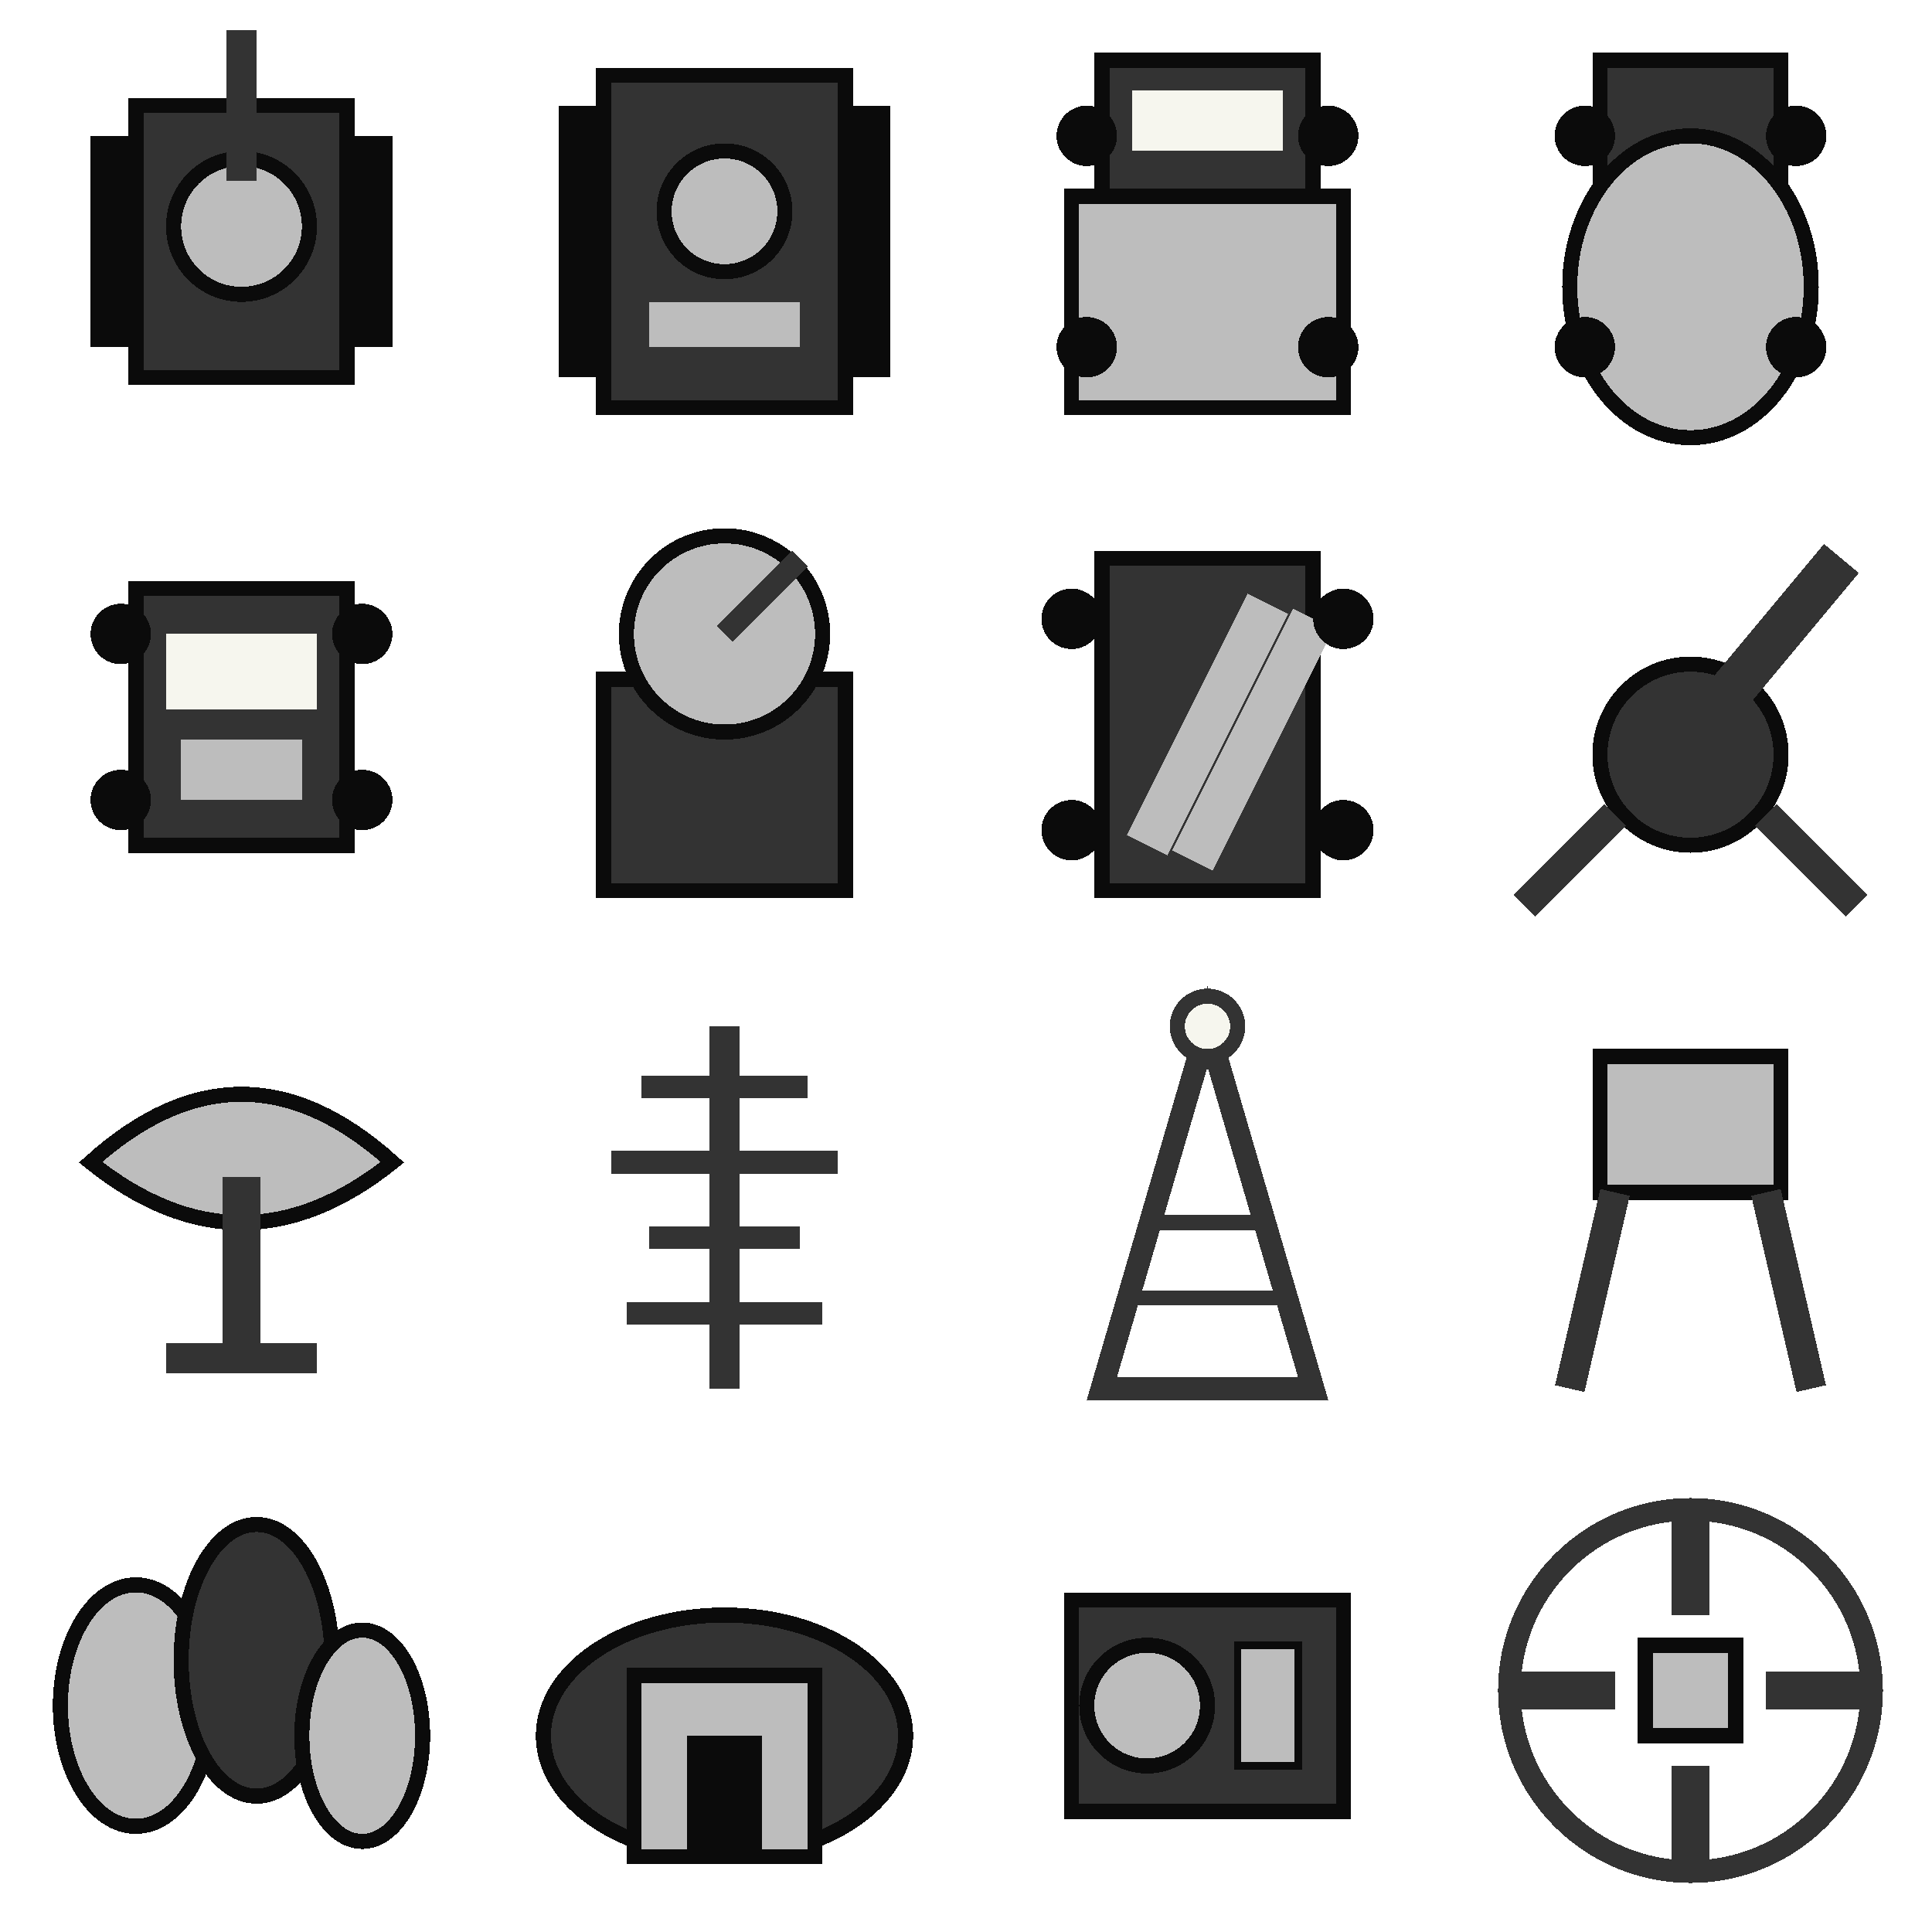
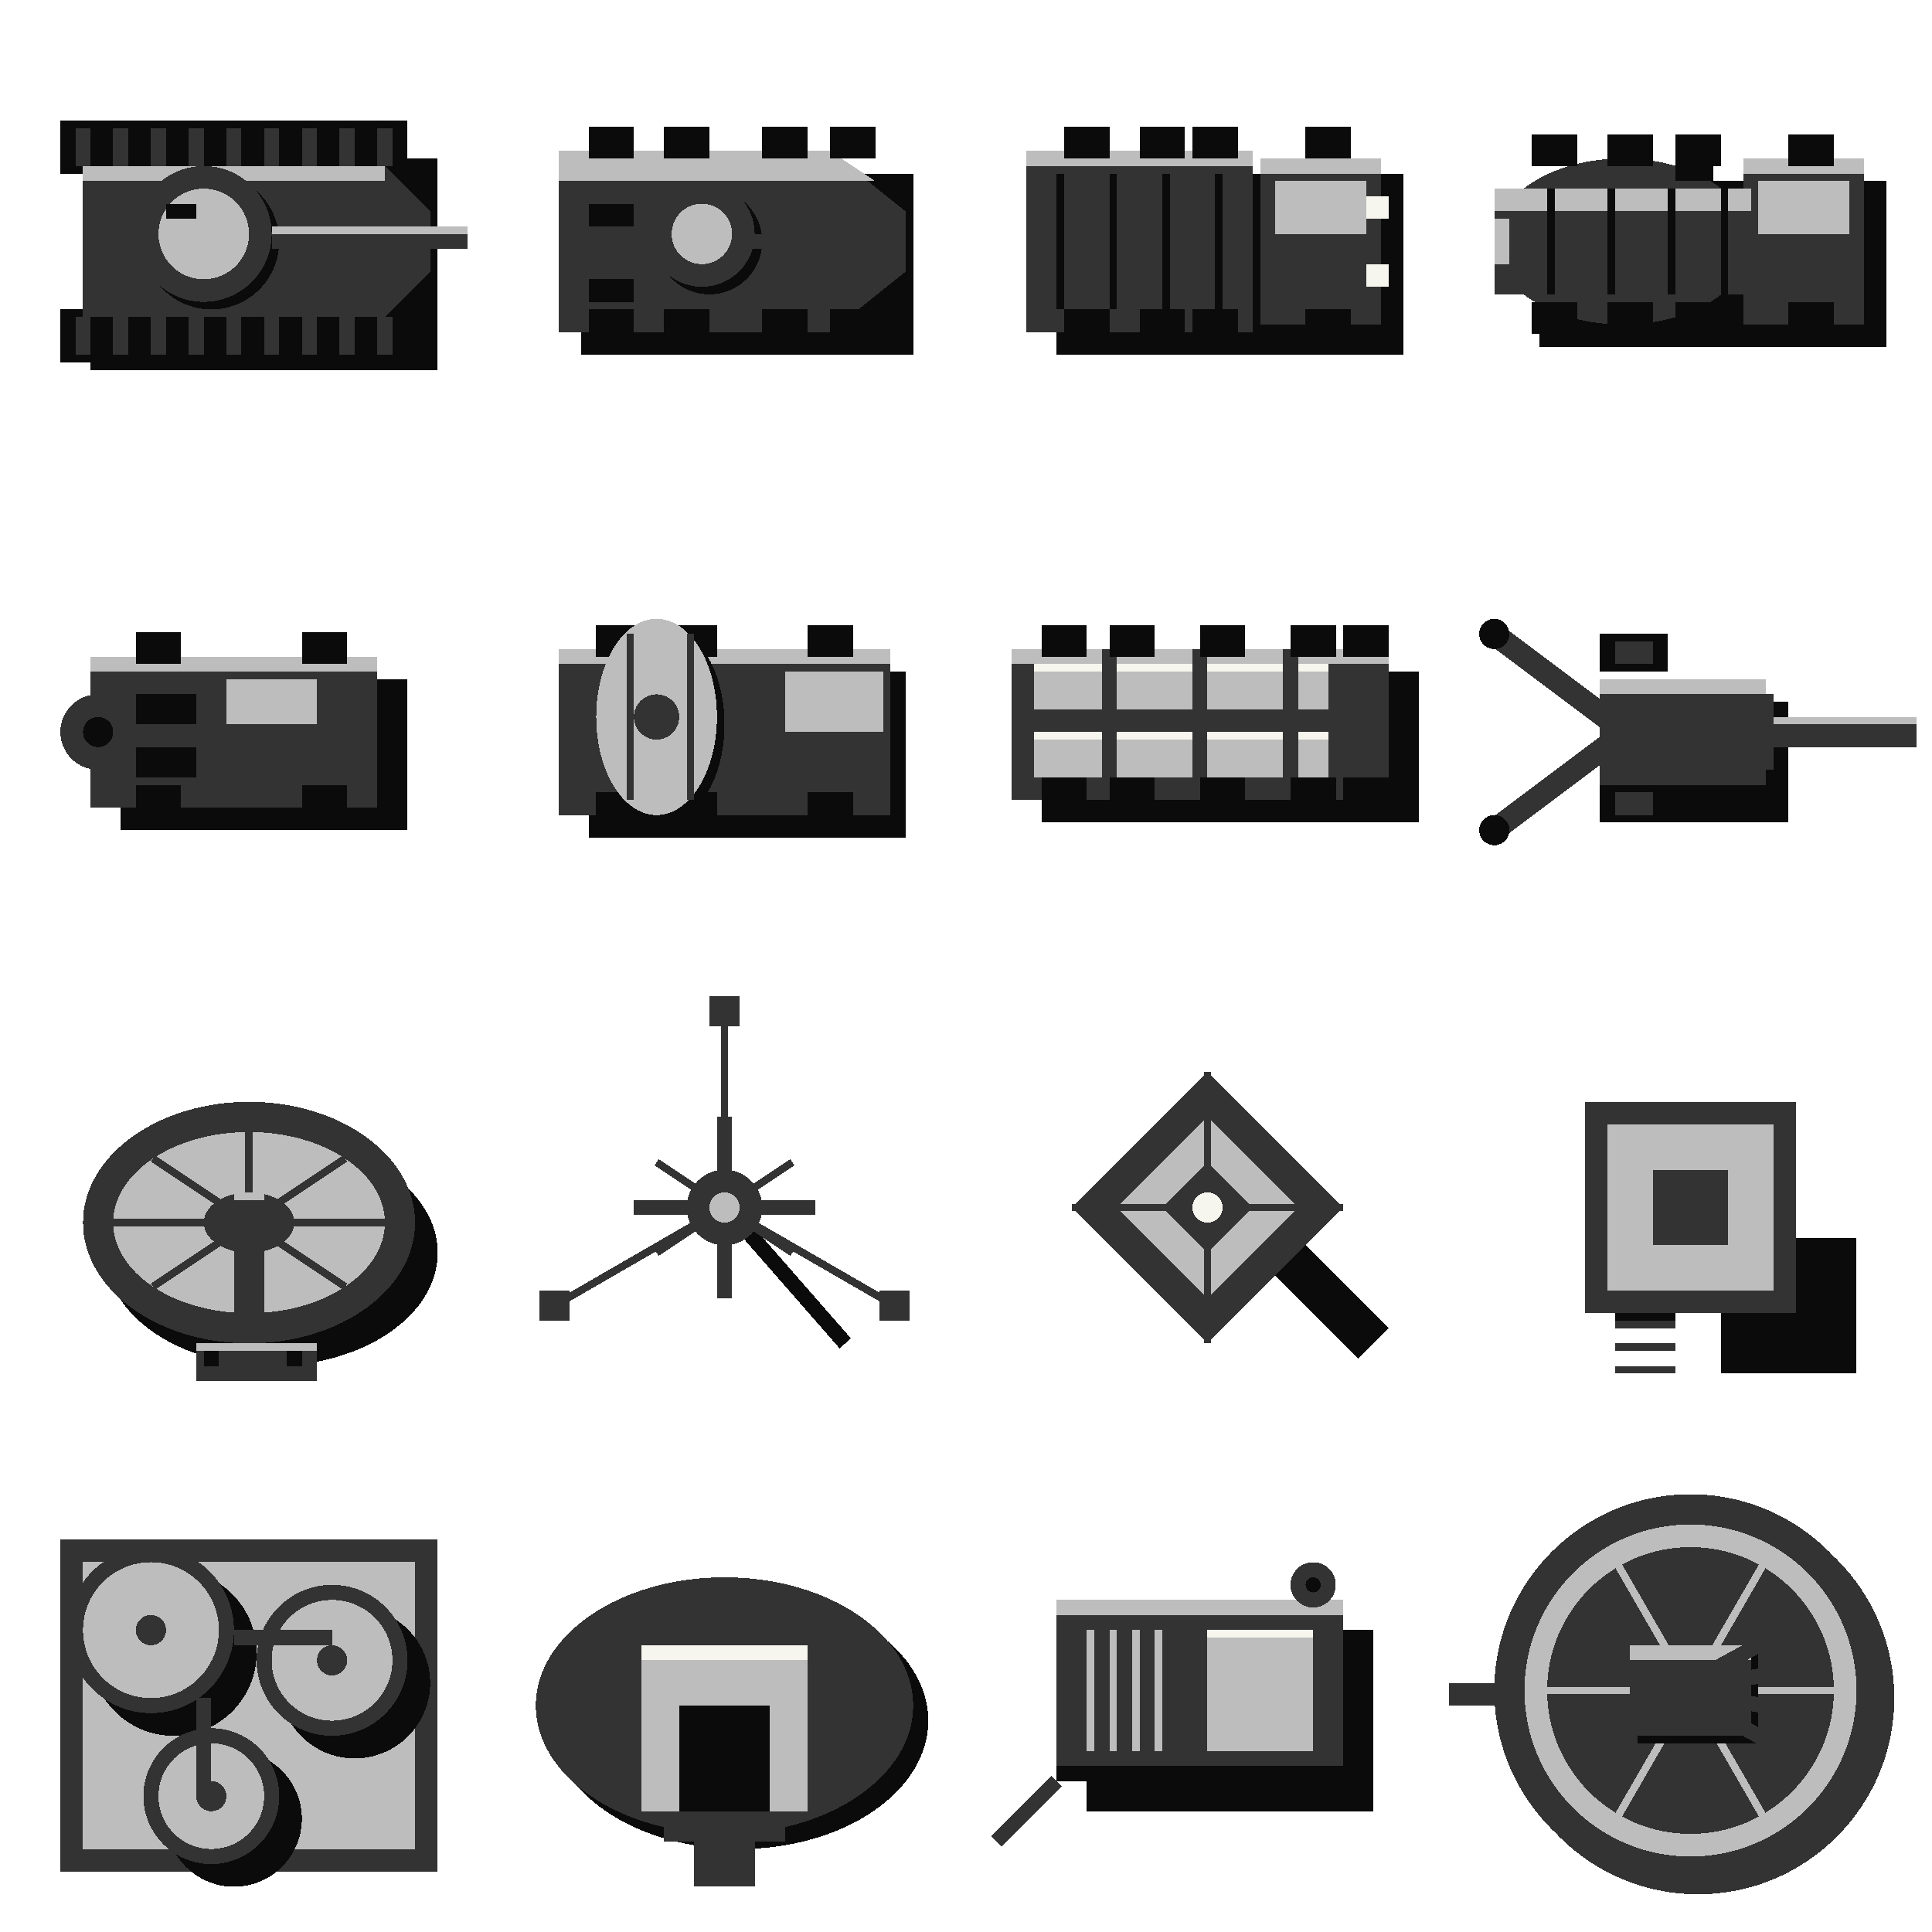
<svg xmlns="http://www.w3.org/2000/svg" width="256" height="256" viewBox="0 0 256 256" shape-rendering="crispEdges">
+   <defs>
+     <clipPath id="cell">
+       <rect width="64" height="64" />
+     </clipPath>
+   </defs>
  <rect width="256" height="256" fill="none" />
-   <g transform="translate(0 0)">
-     <rect x="18" y="14" width="28" height="36" fill="#333333" stroke="#0B0B0B" stroke-width="2" />
-     <rect x="12" y="18" width="6" height="28" fill="#0B0B0B" />
-     <rect x="46" y="18" width="6" height="28" fill="#0B0B0B" />
-     <circle cx="32" cy="30" r="9" fill="#BDBDBD" stroke="#0B0B0B" stroke-width="2" />
-     <rect x="30" y="4" width="4" height="20" fill="#333333" />
-   </g>
-   <g transform="translate(64 0)">
-     <rect x="16" y="10" width="32" height="44" fill="#333333" stroke="#0B0B0B" stroke-width="2" />
-     <rect x="10" y="14" width="6" height="36" fill="#0B0B0B" />
-     <rect x="48" y="14" width="6" height="36" fill="#0B0B0B" />
-     <circle cx="32" cy="28" r="8" fill="#BDBDBD" stroke="#0B0B0B" stroke-width="2" />
-     <rect x="22" y="40" width="20" height="6" fill="#BDBDBD" />
-   </g>
-   <g transform="translate(128 0)">
-     <rect x="18" y="8" width="28" height="18" fill="#333333" stroke="#0B0B0B" stroke-width="2" />
-     <rect x="14" y="26" width="36" height="28" fill="#BDBDBD" stroke="#0B0B0B" stroke-width="2" />
-     <rect x="22" y="12" width="20" height="8" fill="#F6F6EE" />
-     <circle cx="16" cy="18" r="4" fill="#0B0B0B" />
-     <circle cx="48" cy="18" r="4" fill="#0B0B0B" />
-     <circle cx="16" cy="46" r="4" fill="#0B0B0B" />
-     <circle cx="48" cy="46" r="4" fill="#0B0B0B" />
-   </g>
-   <g transform="translate(192 0)">
-     <rect x="20" y="8" width="24" height="16" fill="#333333" stroke="#0B0B0B" stroke-width="2" />
-     <ellipse cx="32" cy="38" rx="16" ry="20" fill="#BDBDBD" stroke="#0B0B0B" stroke-width="2" />
-     <circle cx="18" cy="18" r="4" fill="#0B0B0B" />
-     <circle cx="46" cy="18" r="4" fill="#0B0B0B" />
-     <circle cx="18" cy="46" r="4" fill="#0B0B0B" />
-     <circle cx="46" cy="46" r="4" fill="#0B0B0B" />
-   </g>
-   <g transform="translate(0 64)">
-     <rect x="18" y="14" width="28" height="34" fill="#333333" stroke="#0B0B0B" stroke-width="2" />
-     <rect x="22" y="20" width="20" height="10" fill="#F6F6EE" />
-     <rect x="24" y="34" width="16" height="8" fill="#BDBDBD" />
-     <circle cx="16" cy="20" r="4" fill="#0B0B0B" />
-     <circle cx="48" cy="20" r="4" fill="#0B0B0B" />
-     <circle cx="16" cy="42" r="4" fill="#0B0B0B" />
-     <circle cx="48" cy="42" r="4" fill="#0B0B0B" />
-   </g>
-   <g transform="translate(64 64)">
-     <rect x="16" y="26" width="32" height="28" fill="#333333" stroke="#0B0B0B" stroke-width="2" />
-     <circle cx="32" cy="20" r="13" fill="#BDBDBD" stroke="#0B0B0B" stroke-width="2" />
-     <line x1="32" y1="20" x2="42" y2="10" stroke="#333333" stroke-width="3" />
-   </g>
-   <g transform="translate(128 64)">
-     <rect x="18" y="10" width="28" height="44" fill="#333333" stroke="#0B0B0B" stroke-width="2" />
-     <line x1="24" y1="48" x2="40" y2="16" stroke="#BDBDBD" stroke-width="6" />
-     <line x1="30" y1="50" x2="46" y2="18" stroke="#BDBDBD" stroke-width="6" />
-     <circle cx="14" cy="18" r="4" fill="#0B0B0B" />
-     <circle cx="50" cy="18" r="4" fill="#0B0B0B" />
-     <circle cx="14" cy="46" r="4" fill="#0B0B0B" />
-     <circle cx="50" cy="46" r="4" fill="#0B0B0B" />
-   </g>
-   <g transform="translate(192 64)">
-     <circle cx="32" cy="36" r="12" fill="#333333" stroke="#0B0B0B" stroke-width="2" />
-     <line x1="32" y1="34" x2="52" y2="10" stroke="#333333" stroke-width="6" />
-     <line x1="22" y1="44" x2="10" y2="56" stroke="#333333" stroke-width="4" />
-     <line x1="42" y1="44" x2="54" y2="56" stroke="#333333" stroke-width="4" />
-   </g>
-   <g transform="translate(0 128)">
-     <path d="M12 26 Q32 8 52 26 Q32 42 12 26 Z" fill="#BDBDBD" stroke="#0B0B0B" stroke-width="2" />
-     <line x1="32" y1="28" x2="32" y2="52" stroke="#333333" stroke-width="5" />
-     <line x1="22" y1="52" x2="42" y2="52" stroke="#333333" stroke-width="4" />
-   </g>
-   <g transform="translate(64 128)">
-     <line x1="32" y1="8" x2="32" y2="56" stroke="#333333" stroke-width="4" />
-     <line x1="21" y1="16" x2="43" y2="16" stroke="#333333" stroke-width="3" />
-     <line x1="17" y1="26" x2="47" y2="26" stroke="#333333" stroke-width="3" />
-     <line x1="22" y1="36" x2="42" y2="36" stroke="#333333" stroke-width="3" />
-     <line x1="19" y1="46" x2="45" y2="46" stroke="#333333" stroke-width="3" />
-   </g>
-   <g transform="translate(128 128)">
-     <polygon points="32,8 18,56 46,56" fill="none" stroke="#333333" stroke-width="3" />
-     <line x1="22" y1="44" x2="42" y2="44" stroke="#333333" stroke-width="2" />
-     <line x1="25" y1="34" x2="39" y2="34" stroke="#333333" stroke-width="2" />
-     <circle cx="32" cy="8" r="4" fill="#F6F6EE" stroke="#333333" stroke-width="2" />
-   </g>
-   <g transform="translate(192 128)">
-     <rect x="20" y="12" width="24" height="18" fill="#BDBDBD" stroke="#0B0B0B" stroke-width="2" />
-     <line x1="22" y1="30" x2="16" y2="56" stroke="#333333" stroke-width="4" />
-     <line x1="42" y1="30" x2="48" y2="56" stroke="#333333" stroke-width="4" />
-     <line x1="18" y1="46" x2="46" y2="46" stroke="#33333" stroke-width="3" />
-   </g>
-   <g transform="translate(0 192)">
-     <ellipse cx="18" cy="34" rx="10" ry="16" fill="#BDBDBD" stroke="#0B0B0B" stroke-width="2" />
-     <ellipse cx="34" cy="28" rx="10" ry="18" fill="#333333" stroke="#0B0B0B" stroke-width="2" />
-     <ellipse cx="48" cy="38" rx="8" ry="14" fill="#BDBDBD" stroke="#0B0B0B" stroke-width="2" />
-   </g>
-   <g transform="translate(64 192)">
-     <ellipse cx="32" cy="38" rx="24" ry="16" fill="#333333" stroke="#0B0B0B" stroke-width="2" />
-     <rect x="20" y="30" width="24" height="24" fill="#BDBDBD" stroke="#0B0B0B" stroke-width="2" />
-     <rect x="27" y="38" width="10" height="16" fill="#0B0B0B" />
-   </g>
-   <g transform="translate(128 192)">
-     <rect x="14" y="20" width="36" height="28" fill="#333333" stroke="#0B0B0B" stroke-width="2" />
-     <circle cx="24" cy="34" r="8" fill="#BDBDBD" stroke="#0B0B0B" stroke-width="2" />
-     <rect x="36" y="26" width="8" height="16" fill="#BDBDBD" stroke="#0B0B0B" stroke-width="1" />
-     <line x1="50" y1="26" x2="56" y2="20" stroke="#33333" stroke-width="3" />
-   </g>
-   <g transform="translate(192 192)">
-     <circle cx="32" cy="32" r="24" fill="none" stroke="#333333" stroke-width="3" />
-     <rect x="26" y="26" width="12" height="12" fill="#BDBDBD" stroke="#0B0B0B" stroke-width="2" />
-     <line x1="42.0" y1="32.0" x2="56.0" y2="32.0" stroke="#333333" stroke-width="5" />
-     <line x1="32.0" y1="42.0" x2="32.0" y2="56.0" stroke="#333333" stroke-width="5" />
-     <line x1="22.0" y1="32.0" x2="8.0" y2="32.0" stroke="#333333" stroke-width="5" />
-     <line x1="32" y1="22.0" x2="32" y2="8.0" stroke="#333333" stroke-width="5" />
+   <g transform="translate(0 0)" clip-path="url(#cell)">
+     <rect x="12" y="21" width="46" height="28" fill="#0B0B0B" />
+     <rect x="8" y="16" width="46" height="7" fill="#0B0B0B" />
+     <rect x="8" y="41" width="46" height="7" fill="#0B0B0B" />
+     <path d="M10 17h2v5h-2zM15 17h2v5h-2zM20 17h2v5h-2zM25 17h2v5h-2zM30 17h2v5h-2zM35 17h2v5h-2zM40 17h2v5h-2zM45 17h2v5h-2zM50 17h2v5h-2z" fill="#333333" />
+     <path d="M10 42h2v5h-2zM15 42h2v5h-2zM20 42h2v5h-2zM25 42h2v5h-2zM30 42h2v5h-2zM35 42h2v5h-2zM40 42h2v5h-2zM45 42h2v5h-2zM50 42h2v5h-2z" fill="#333333" />
+     <rect x="11" y="22" width="40" height="20" fill="#333333" />
+     <polygon points="51,22 57,28 57,36 51,42" fill="#333333" />
+     <rect x="11" y="22" width="40" height="2" fill="#BDBDBD" />
+     <circle cx="28" cy="32" r="9" fill="#0B0B0B" />
+     <circle cx="27" cy="31" r="9" fill="#333333" />
+     <circle cx="27" cy="31" r="6" fill="#BDBDBD" />
+     <rect x="36" y="30" width="26" height="3" fill="#333333" />
+     <rect x="36" y="30" width="26" height="1" fill="#BDBDBD" />
+     <path d="M22 27h4v2h-4z" fill="#0B0B0B" />
+   </g>
+   <g transform="translate(64 0)" clip-path="url(#cell)">
+     <rect x="13" y="23" width="44" height="24" fill="#0B0B0B" />
+     <polygon points="10,20 46,20 56,28 56,36 46,44 10,44" fill="#333333" />
+     <polygon points="10,20 46,20 52,24 10,24" fill="#BDBDBD" />
+     <path d="M14 16.8h6v4.2h-6zM24 16.8h6v4.2h-6zM37 16.8h6v4.2h-6zM46 16.8h6v4.2h-6z" fill="#0B0B0B" />
+     <path d="M14 41h6v4.2h-6zM24 41h6v4.2h-6zM37 41h6v4.2h-6zM46 41h6v4.2h-6z" fill="#0B0B0B" />
+     <circle cx="30" cy="32" r="7" fill="#0B0B0B" />
+     <circle cx="29" cy="31" r="7" fill="#333333" />
+     <circle cx="29" cy="31" r="4" fill="#BDBDBD" />
+     <rect x="35" y="31" width="12" height="2" fill="#333333" />
+     <path d="M14 27h6v3h-6zM14 37h6v3h-6z" fill="#0B0B0B" />
+   </g>
+   <g transform="translate(128 0)" clip-path="url(#cell)">
+     <rect x="12" y="23" width="46" height="24" fill="#0B0B0B" />
+     <rect x="8" y="20" width="30" height="24" fill="#333333" />
+     <path d="M12 23h1v18h-1zM19 23h1v18h-1zM26 23h1v18h-1zM33 23h1v18h-1z" fill="#0B0B0B" />
+     <rect x="8" y="20" width="30" height="2" fill="#BDBDBD" />
+     <rect x="39" y="21" width="16" height="22" fill="#333333" />
+     <rect x="41" y="24" width="12" height="7" fill="#BDBDBD" />
+     <rect x="39" y="21" width="16" height="2" fill="#BDBDBD" />
+     <path d="M13 16.8h6v4.2h-6zM23 16.8h6v4.2h-6zM30 16.8h6v4.2h-6zM45 16.8h6v4.2h-6z" fill="#0B0B0B" />
+     <path d="M13 41h6v4.2h-6zM23 41h6v4.2h-6zM30 41h6v4.2h-6zM45 41h6v4.2h-6z" fill="#0B0B0B" />
+     <path d="M53 26h3v3h-3zM53 35h3v3h-3z" fill="#F6F6EE" />
+   </g>
+   <g transform="translate(192 0)" clip-path="url(#cell)">
+     <rect x="12" y="24" width="46" height="22" fill="#0B0B0B" />
+     <rect x="39" y="21" width="16" height="22" fill="#333333" />
+     <rect x="41" y="24" width="12" height="7" fill="#BDBDBD" />
+     <rect x="39" y="21" width="16" height="2" fill="#BDBDBD" />
+     <ellipse cx="23" cy="32" rx="17" ry="11" fill="#333333" />
+     <rect x="6" y="25" width="34" height="14" fill="#333333" />
+     <rect x="6" y="25" width="34" height="3" fill="#BDBDBD" />
+     <path d="M13 25h1v14h-1zM21 25h1v14h-1zM29 25h1v14h-1zM36 25h1v14h-1z" fill="#0B0B0B" />
+     <path d="M6 29h2v6h-2z" fill="#BDBDBD" />
+     <path d="M11 17.8h6v4.2h-6zM21 17.8h6v4.2h-6zM30 17.8h6v4.2h-6zM45 17.8h6v4.2h-6z" fill="#0B0B0B" />
+     <path d="M11 40h6v4.2h-6zM21 40h6v4.2h-6zM30 40h6v4.2h-6zM45 40h6v4.2h-6z" fill="#0B0B0B" />
+     <path d="M30 21h5v3h-5z" fill="#0B0B0B" />
+   </g>
+   <g transform="translate(0 64)" clip-path="url(#cell)">
+     <rect x="16" y="26" width="38" height="20" fill="#0B0B0B" />
+     <rect x="12" y="23" width="38" height="20" fill="#333333" />
+     <rect x="12" y="23" width="38" height="2" fill="#BDBDBD" />
+     <rect x="30" y="26" width="12" height="6" fill="#BDBDBD" />
+     <path d="M18 28h8v4h-8zM18 35h8v4h-8z" fill="#0B0B0B" />
+     <rect x="44" y="27" width="5" height="10" fill="#333333" />
+     <circle cx="13" cy="33" r="5" fill="#333333" />
+     <circle cx="13" cy="33" r="2" fill="#0B0B0B" />
+     <path d="M18 19.8h6v4.2h-6zM40 19.8h6v4.2h-6z" fill="#0B0B0B" />
+     <path d="M18 40h6v4.2h-6zM40 40h6v4.2h-6z" fill="#0B0B0B" />
+   </g>
+   <g transform="translate(64 64)" clip-path="url(#cell)">
+     <rect x="14" y="25" width="42" height="22" fill="#0B0B0B" />
+     <rect x="10" y="22" width="44" height="22" fill="#333333" />
+     <rect x="10" y="22" width="44" height="2" fill="#BDBDBD" />
+     <rect x="40" y="25" width="13" height="8" fill="#BDBDBD" />
+     <path d="M15 18.8h6v4.2h-6zM25 18.8h6v4.2h-6zM43 18.8h6v4.2h-6z" fill="#0B0B0B" />
+     <path d="M15 41h6v4.2h-6zM25 41h6v4.2h-6zM43 41h6v4.2h-6z" fill="#0B0B0B" />
+     <ellipse cx="24" cy="32" rx="8" ry="13" fill="#0B0B0B" />
+     <ellipse cx="23" cy="31" rx="8" ry="13" fill="#BDBDBD" />
+     <path d="M19 20h1v22h-1zM27 20h1v22h-1z" fill="#333333" />
+     <circle cx="23" cy="31" r="3" fill="#333333" />
+   </g>
+   <g transform="translate(128 64)" clip-path="url(#cell)">
+     <rect x="10" y="25" width="50" height="20" fill="#0B0B0B" />
+     <rect x="6" y="22" width="50" height="20" fill="#333333" />
+     <rect x="6" y="22" width="50" height="2" fill="#BDBDBD" />
+     <rect x="9" y="24" width="40" height="6" fill="#BDBDBD" />
+     <rect x="9" y="33" width="40" height="6" fill="#BDBDBD" />
+     <path d="M9 24h40v1h-40zM9 33h40v1h-40z" fill="#F6F6EE" />
+     <path d="M48 24h4v6h-4zM48 33h4v6h-4z" fill="#333333" />
+     <path d="M18 22h2v20h-2zM30 22h2v20h-2zM42 22h2v20h-2z" fill="#333333" />
+     <path d="M10 18.8h6v4.2h-6zM19 18.8h6v4.2h-6zM31 18.8h6v4.2h-6zM43 18.8h6v4.2h-6zM50 18.8h6v4.2h-6z" fill="#0B0B0B" />
+     <path d="M10 39h6v4.2h-6zM19 39h6v4.2h-6zM31 39h6v4.2h-6zM43 39h6v4.2h-6zM50 39h6v4.2h-6z" fill="#0B0B0B" />
+   </g>
+   <g transform="translate(192 64)" clip-path="url(#cell)">
+     <rect x="23" y="29" width="22" height="16" fill="#0B0B0B" />
+     <rect x="20" y="26" width="22" height="14" fill="#333333" />
+     <rect x="20" y="26" width="22" height="2" fill="#BDBDBD" />
+     <rect x="40" y="31" width="22" height="4" fill="#333333" />
+     <rect x="40" y="31" width="22" height="1" fill="#BDBDBD" />
+     <rect x="38" y="28" width="5" height="10" fill="#333333" />
+     <line x1="22" y1="32" x2="6" y2="20" stroke="#333333" stroke-width="3" />
+     <line x1="22" y1="34" x2="6" y2="46" stroke="#333333" stroke-width="3" />
+     <circle cx="6" cy="20" r="2" fill="#0B0B0B" />
+     <circle cx="6" cy="46" r="2" fill="#0B0B0B" />
+     <path d="M20 20h9v5h-9zM20 40h9v5h-9z" fill="#0B0B0B" />
+     <path d="M22 21h5v3h-5zM22 41h5v3h-5z" fill="#333333" />
+   </g>
+   <g transform="translate(0 128)" clip-path="url(#cell)">
+     <ellipse cx="36" cy="38" rx="22" ry="15" fill="#0B0B0B" />
+     <ellipse cx="33" cy="34" rx="22" ry="16" fill="#333333" />
+     <ellipse cx="33" cy="34" rx="18" ry="12" fill="#BDBDBD" />
+     <line x1="33" y1="34" x2="51" y2="34" stroke="#333333" stroke-width="1" />
+     <line x1="33" y1="34" x2="45.73" y2="42.49" stroke="#333333" stroke-width="1" />
+     <line x1="33" y1="34" x2="33" y2="46" stroke="#333333" stroke-width="1" />
+     <line x1="33" y1="34" x2="20.27" y2="42.49" stroke="#333333" stroke-width="1" />
+     <line x1="33" y1="34" x2="15" y2="34" stroke="#333333" stroke-width="1" />
+     <line x1="33" y1="34" x2="20.27" y2="25.51" stroke="#333333" stroke-width="1" />
+     <line x1="33" y1="34" x2="33" y2="22" stroke="#333333" stroke-width="1" />
+     <line x1="33" y1="34" x2="45.73" y2="25.51" stroke="#333333" stroke-width="1" />
+     <ellipse cx="33" cy="34" rx="6" ry="4" fill="#333333" />
+     <rect x="31" y="30" width="4" height="22" fill="#333333" />
+     <rect x="31" y="30" width="4" height="1" fill="#BDBDBD" />
+     <rect x="26" y="50" width="16" height="5" fill="#333333" />
+     <rect x="26" y="50" width="16" height="1" fill="#BDBDBD" />
+     <path d="M27 51h2v2h-2zM38 51h2v2h-2z" fill="#0B0B0B" />
+   </g>
+   <g transform="translate(64 128)" clip-path="url(#cell)">
+     <line x1="34" y1="34" x2="48" y2="50" stroke="#0B0B0B" stroke-width="2" />
+     <line x1="32" y1="32" x2="54.52" y2="45" stroke="#333333" stroke-width="1" />
+     <line x1="32" y1="32" x2="9.48" y2="45" stroke="#333333" stroke-width="1" />
+     <line x1="32" y1="32" x2="32" y2="6" stroke="#333333" stroke-width="1" />
+     <path d="M52.52 43h4v4h-4z" fill="#333333" />
+     <path d="M7.48 43h4v4h-4z" fill="#333333" />
+     <path d="M30 4h4v4h-4z" fill="#333333" />
+     <line x1="20" y1="32" x2="44" y2="32" stroke="#333333" stroke-width="2" />
+     <line x1="32" y1="20" x2="32" y2="44" stroke="#333333" stroke-width="2" />
+     <line x1="23" y1="26" x2="41" y2="38" stroke="#333333" stroke-width="1" />
+     <line x1="23" y1="38" x2="41" y2="26" stroke="#333333" stroke-width="1" />
+     <circle cx="32" cy="32" r="5" fill="#333333" />
+     <circle cx="32" cy="32" r="2" fill="#BDBDBD" />
+   </g>
+   <g transform="translate(128 128)" clip-path="url(#cell)">
+     <polygon points="34,34 52,52 56,48 38,30" fill="#0B0B0B" />
+     <polygon points="32,14 50,32 32,50 14,32" fill="#333333" />
+     <polygon points="32,20 44,32 32,44 20,32" fill="#BDBDBD" />
+     <polygon points="32,26 38,32 32,38 26,32" fill="#333333" />
+     <line x1="14" y1="32" x2="50" y2="32" stroke="#333333" stroke-width="1" />
+     <line x1="32" y1="14" x2="32" y2="50" stroke="#333333" stroke-width="1" />
+     <circle cx="32" cy="32" r="2" fill="#F6F6EE" />
+   </g>
+   <g transform="translate(192 128)" clip-path="url(#cell)">
+     <rect x="36" y="36" width="18" height="18" fill="#0B0B0B" />
+     <rect x="18" y="18" width="28" height="28" fill="#333333" />
+     <rect x="21" y="21" width="22" height="22" fill="#BDBDBD" />
+     <path d="M18 18h28v2h-28zM18 44h28v2h-28zM18 18h2v28h-2zM44 18h2v28h-2z" fill="#333333" />
+     <rect x="27" y="27" width="10" height="10" fill="#333333" />
+     <path d="M22 46h8v1h-8z" fill="#0B0B0B" />
+     <path d="M22 47h8v1h-8zM22 50h8v1h-8zM22 53h8v1h-8z" fill="#333333" />
+   </g>
+   <g transform="translate(0 192)" clip-path="url(#cell)">
+     <rect x="8" y="12" width="50" height="44" fill="#333333" />
+     <rect x="11" y="15" width="44" height="38" fill="#BDBDBD" />
+     <path d="M8 12h50v1h-50zM8 55h50v1h-50zM8 12h1v44h-1zM57 12h1v44h-1z" fill="#333333" />
+     <circle cx="23" cy="27" r="11" fill="#0B0B0B" />
+     <circle cx="47" cy="31" r="10" fill="#0B0B0B" />
+     <circle cx="31" cy="49" r="9" fill="#0B0B0B" />
+     <circle cx="20" cy="24" r="11" fill="#333333" />
+     <circle cx="44" cy="28" r="10" fill="#333333" />
+     <circle cx="28" cy="46" r="9" fill="#333333" />
+     <circle cx="20" cy="24" r="9" fill="#BDBDBD" />
+     <circle cx="44" cy="28" r="8" fill="#BDBDBD" />
+     <circle cx="28" cy="46" r="7" fill="#BDBDBD" />
+     <circle cx="20" cy="24" r="2" fill="#333333" />
+     <circle cx="44" cy="28" r="2" fill="#333333" />
+     <circle cx="28" cy="46" r="2" fill="#333333" />
+     <path d="M31 24h13v2h-13zM26 33h2v13h-2z" fill="#333333" />
+   </g>
+   <g transform="translate(64 192)" clip-path="url(#cell)">
+     <ellipse cx="34" cy="36" rx="25" ry="17" fill="#0B0B0B" />
+     <ellipse cx="32" cy="34" rx="25" ry="17" fill="#333333" />
+     <rect x="20" y="26" width="24" height="22" fill="#BDBDBD" />
+     <rect x="20" y="26" width="24" height="2" fill="#F6F6EE" />
+     <rect x="26" y="34" width="12" height="14" fill="#0B0B0B" />
+     <path d="M20 26h1v22h-1zM43 26h1v22h-1z" fill="#333333" />
+     <rect x="24" y="48" width="16" height="4" fill="#333333" />
+     <path d="M28 52h8v6h-8z" fill="#333333" />
+   </g>
+   <g transform="translate(128 192)" clip-path="url(#cell)">
+     <rect x="16" y="24" width="38" height="24" fill="#0B0B0B" />
+     <rect x="12" y="20" width="38" height="24" fill="#333333" />
+     <rect x="12" y="20" width="38" height="2" fill="#BDBDBD" />
+     <path d="M16 24h1v16h-1zM19 24h1v16h-1zM22 24h1v16h-1zM25 24h1v16h-1z" fill="#BDBDBD" />
+     <rect x="32" y="24" width="14" height="16" fill="#BDBDBD" />
+     <path d="M32 24h14v1h-14z" fill="#F6F6EE" />
+     <circle cx="46" cy="18" r="3" fill="#333333" />
+     <circle cx="46" cy="18" r="1" fill="#0B0B0B" />
+     <line x1="12" y1="44" x2="4" y2="52" stroke="#333333" stroke-width="2" />
+     <path d="M12 42h38v2h-38z" fill="#0B0B0B" />
+   </g>
+   <g transform="translate(192 192)" clip-path="url(#cell)">
+     <circle cx="33" cy="33" r="26" fill="#333333" />
+     <circle cx="32" cy="32" r="26" fill="#333333" />
+     <circle cx="32" cy="32" r="22" fill="#BDBDBD" />
+     <circle cx="32" cy="32" r="19" fill="#333333" />
+     <line x1="32" y1="32" x2="51" y2="32" stroke="#BDBDBD" stroke-width="1" />
+     <line x1="32" y1="32" x2="41.5" y2="48.45" stroke="#BDBDBD" stroke-width="1" />
+     <line x1="32" y1="32" x2="22.5" y2="48.45" stroke="#BDBDBD" stroke-width="1" />
+     <line x1="32" y1="32" x2="13" y2="32" stroke="#BDBDBD" stroke-width="1" />
+     <line x1="32" y1="32" x2="22.5" y2="15.55" stroke="#BDBDBD" stroke-width="1" />
+     <line x1="32" y1="32" x2="41.5" y2="15.55" stroke="#BDBDBD" stroke-width="1" />
+     <rect x="25" y="27" width="16" height="12" fill="#0B0B0B" />
+     <rect x="24" y="26" width="16" height="12" fill="#333333" />
+     <rect x="24" y="26" width="16" height="2" fill="#BDBDBD" />
+     <line x1="30" y1="32" x2="44.04" y2="24.33" stroke="#333333" stroke-width="2" />
+     <line x1="30" y1="32" x2="45.77" y2="29.29" stroke="#333333" stroke-width="2" />
+     <line x1="30" y1="32" x2="45.77" y2="34.71" stroke="#333333" stroke-width="2" />
+     <line x1="30" y1="32" x2="44.04" y2="39.67" stroke="#333333" stroke-width="2" />
+     <path d="M0 31h8v3h-8z" fill="#333333" />
  </g>
</svg>
